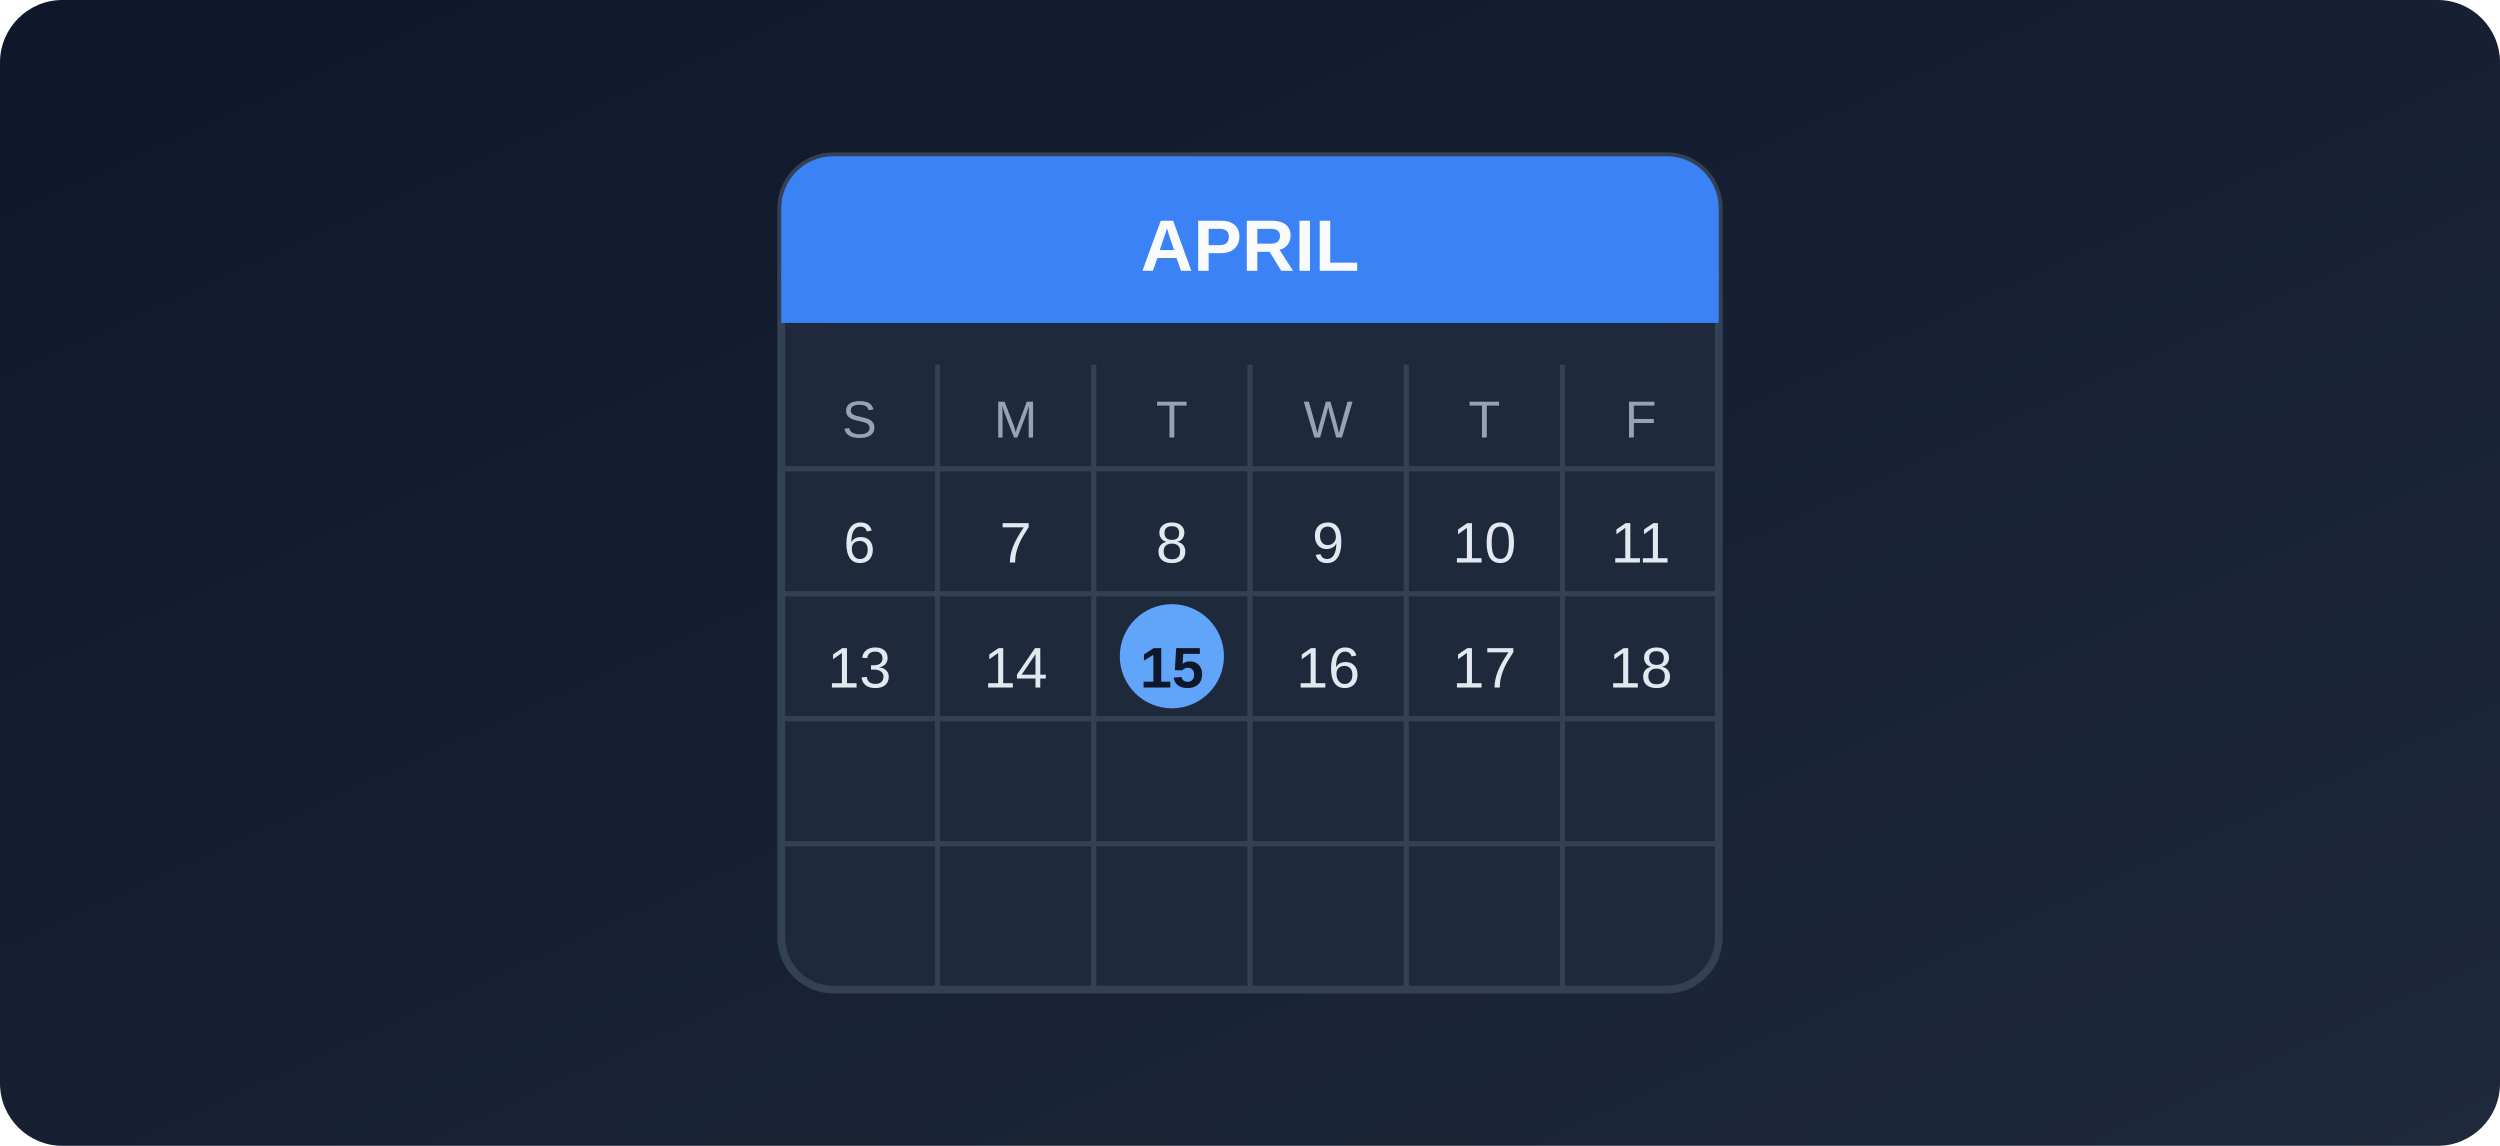
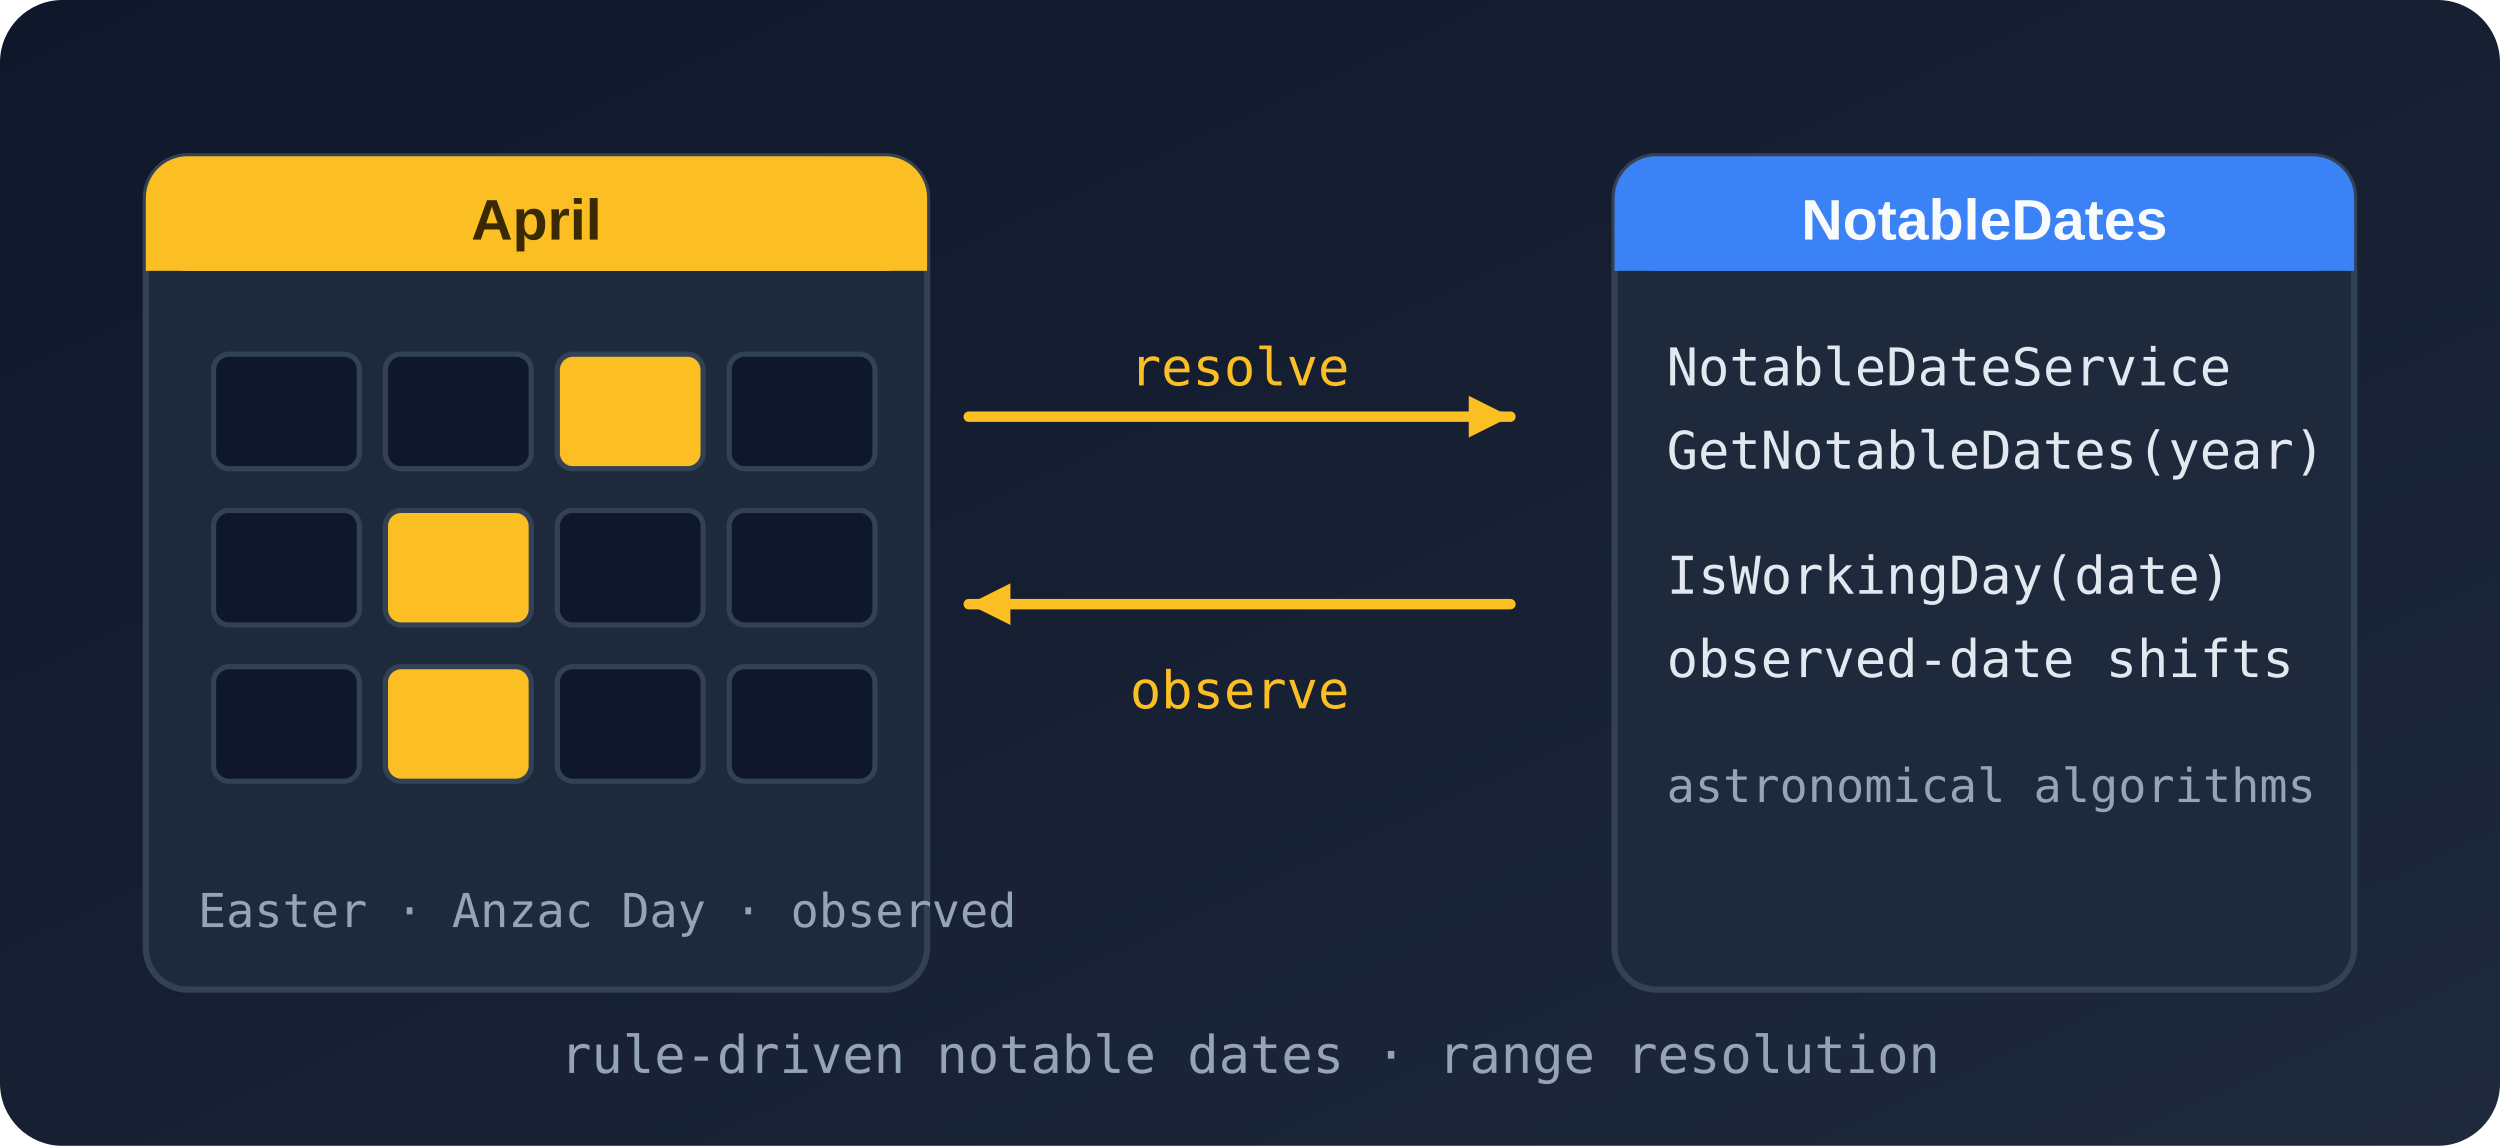
- <svg xmlns="http://www.w3.org/2000/svg" viewBox="0 0 480 220" role="img" aria-label="Bodu.Globalization.Calendar — notable date resolution">
+ <svg xmlns="http://www.w3.org/2000/svg" viewBox="0 0 480 220" role="img" aria-label="Bodu.Globalization.Calendar — resource-driven notable-date engine">
  <defs>
    <linearGradient id="cal-bg" x1="0" y1="0" x2="1" y2="1">
      <stop offset="0" stop-color="#0F172A" />
      <stop offset="1" stop-color="#1E293B" />
    </linearGradient>
  </defs>
  <rect width="480" height="220" rx="12" fill="url(#cal-bg)" />
-   <g transform="translate(150 30)">
-     <rect width="180" height="160" rx="10" fill="#1E293B" stroke="#334155" stroke-width="1.5" />
-     <rect width="180" height="32" rx="10" fill="#3B82F6" />
-     <rect y="22" width="180" height="10" fill="#3B82F6" />
-     <g fill="#F8FAFC" font-family="'Segoe UI','Helvetica Neue',Arial,sans-serif" font-weight="700" font-size="14">
-       <text x="90" y="22" text-anchor="middle">APRIL</text>
+   <g transform="translate(28 30)" font-family="'Segoe UI','Helvetica Neue',Arial,sans-serif" font-size="11">
+     <rect width="150" height="160" rx="8" fill="#1E293B" stroke="#334155" stroke-width="1.2" />
+     <rect width="150" height="22" rx="8" fill="#FBBF24" />
+     <rect y="14" width="150" height="8" fill="#FBBF24" />
+     <text x="75" y="16" fill="#3A2A04" text-anchor="middle" font-weight="700" font-size="11">April</text>
+     <g stroke="#334155" stroke-width="1">
+       <rect x="13" y="38" width="28" height="22" rx="3" fill="#0F172A" />
+       <rect x="46" y="38" width="28" height="22" rx="3" fill="#0F172A" />
+       <rect x="79" y="38" width="28" height="22" rx="3" fill="#FBBF24" />
+       <rect x="112" y="38" width="28" height="22" rx="3" fill="#0F172A" />
+       <rect x="13" y="68" width="28" height="22" rx="3" fill="#0F172A" />
+       <rect x="46" y="68" width="28" height="22" rx="3" fill="#FBBF24" />
+       <rect x="79" y="68" width="28" height="22" rx="3" fill="#0F172A" />
+       <rect x="112" y="68" width="28" height="22" rx="3" fill="#0F172A" />
+       <rect x="13" y="98" width="28" height="22" rx="3" fill="#0F172A" />
+       <rect x="46" y="98" width="28" height="22" rx="3" fill="#FBBF24" />
+       <rect x="79" y="98" width="28" height="22" rx="3" fill="#0F172A" />
+       <rect x="112" y="98" width="28" height="22" rx="3" fill="#0F172A" />
    </g>
-     <g stroke="#334155" stroke-width="1">
-       <line x1="0" y1="60" x2="180" y2="60" />
-       <line x1="0" y1="84" x2="180" y2="84" />
-       <line x1="0" y1="108" x2="180" y2="108" />
-       <line x1="0" y1="132" x2="180" y2="132" />
-       <line x1="30" y1="40" x2="30" y2="160" />
-       <line x1="60" y1="40" x2="60" y2="160" />
-       <line x1="90" y1="40" x2="90" y2="160" />
-       <line x1="120" y1="40" x2="120" y2="160" />
-       <line x1="150" y1="40" x2="150" y2="160" />
-     </g>
-     <circle cx="75" cy="96" r="10" fill="#60A5FA" />
-     <g fill="#94A3B8" font-family="'Segoe UI',Arial,sans-serif" font-size="10">
-       <text x="15" y="54" text-anchor="middle">S</text>
-       <text x="45" y="54" text-anchor="middle">M</text>
-       <text x="75" y="54" text-anchor="middle">T</text>
-       <text x="105" y="54" text-anchor="middle">W</text>
-       <text x="135" y="54" text-anchor="middle">T</text>
-       <text x="165" y="54" text-anchor="middle">F</text>
-     </g>
-     <g fill="#E2E8F0" font-family="'Segoe UI',Arial,sans-serif" font-size="11">
-       <text x="15" y="78" text-anchor="middle">6</text>
-       <text x="45" y="78" text-anchor="middle">7</text>
-       <text x="75" y="78" text-anchor="middle">8</text>
-       <text x="105" y="78" text-anchor="middle">9</text>
-       <text x="135" y="78" text-anchor="middle">10</text>
-       <text x="165" y="78" text-anchor="middle">11</text>
-       <text x="15" y="102" text-anchor="middle">13</text>
-       <text x="45" y="102" text-anchor="middle">14</text>
-       <text x="75" y="102" text-anchor="middle" fill="#0F172A" font-weight="700">15</text>
-       <text x="105" y="102" text-anchor="middle">16</text>
-       <text x="135" y="102" text-anchor="middle">17</text>
-       <text x="165" y="102" text-anchor="middle">18</text>
+     <text x="10" y="148" fill="#94A3B8" font-family="'Consolas','Menlo',monospace" font-size="9">Easter · Anzac Day · observed</text>
+   </g>
+   <g transform="translate(186 80)" fill="none" stroke="#FBBF24" stroke-width="2" stroke-linecap="round">
+     <line x1="0" y1="0" x2="104" y2="0" />
+     <polygon points="104,0 96,-4 96,4" fill="#FBBF24" stroke="none" />
+     <line x1="104" y1="36" x2="0" y2="36" />
+     <polygon points="0,36 8,32 8,40" fill="#FBBF24" stroke="none" />
+   </g>
+   <g transform="translate(186 80)" fill="#FBBF24" font-family="'Consolas','Menlo',monospace" font-size="10" text-anchor="middle">
+     <text x="52" y="-6">resolve</text>
+     <text x="52" y="56">observe</text>
+   </g>
+   <g transform="translate(310 30)" font-family="'Segoe UI','Helvetica Neue',Arial,sans-serif" font-size="11">
+     <rect width="142" height="160" rx="8" fill="#1E293B" stroke="#334155" stroke-width="1.2" />
+     <rect width="142" height="22" rx="8" fill="#3B82F6" />
+     <rect y="14" width="142" height="8" fill="#3B82F6" />
+     <text x="71" y="16" fill="#F8FAFC" text-anchor="middle" font-weight="700" font-size="11">NotableDates</text>
+     <g fill="#E2E8F0" font-family="'Consolas','Menlo',monospace" font-size="10">
+       <text x="10" y="44">NotableDateService</text>
+       <text x="10" y="60">GetNotableDates(year)</text>
+       <text x="10" y="84">IsWorkingDay(date)</text>
+       <text x="10" y="100">observed-date shifts</text>
+       <text x="10" y="124">
+         <tspan fill="#94A3B8" font-size="9">astronomical algorithms</tspan>
+       </text>
    </g>
  </g>
+   <g fill="#94A3B8" font-family="'Consolas','Menlo',monospace" font-size="10">
+     <text x="240" y="206" text-anchor="middle">rule-driven notable dates · range resolution</text>
+   </g>
</svg>
